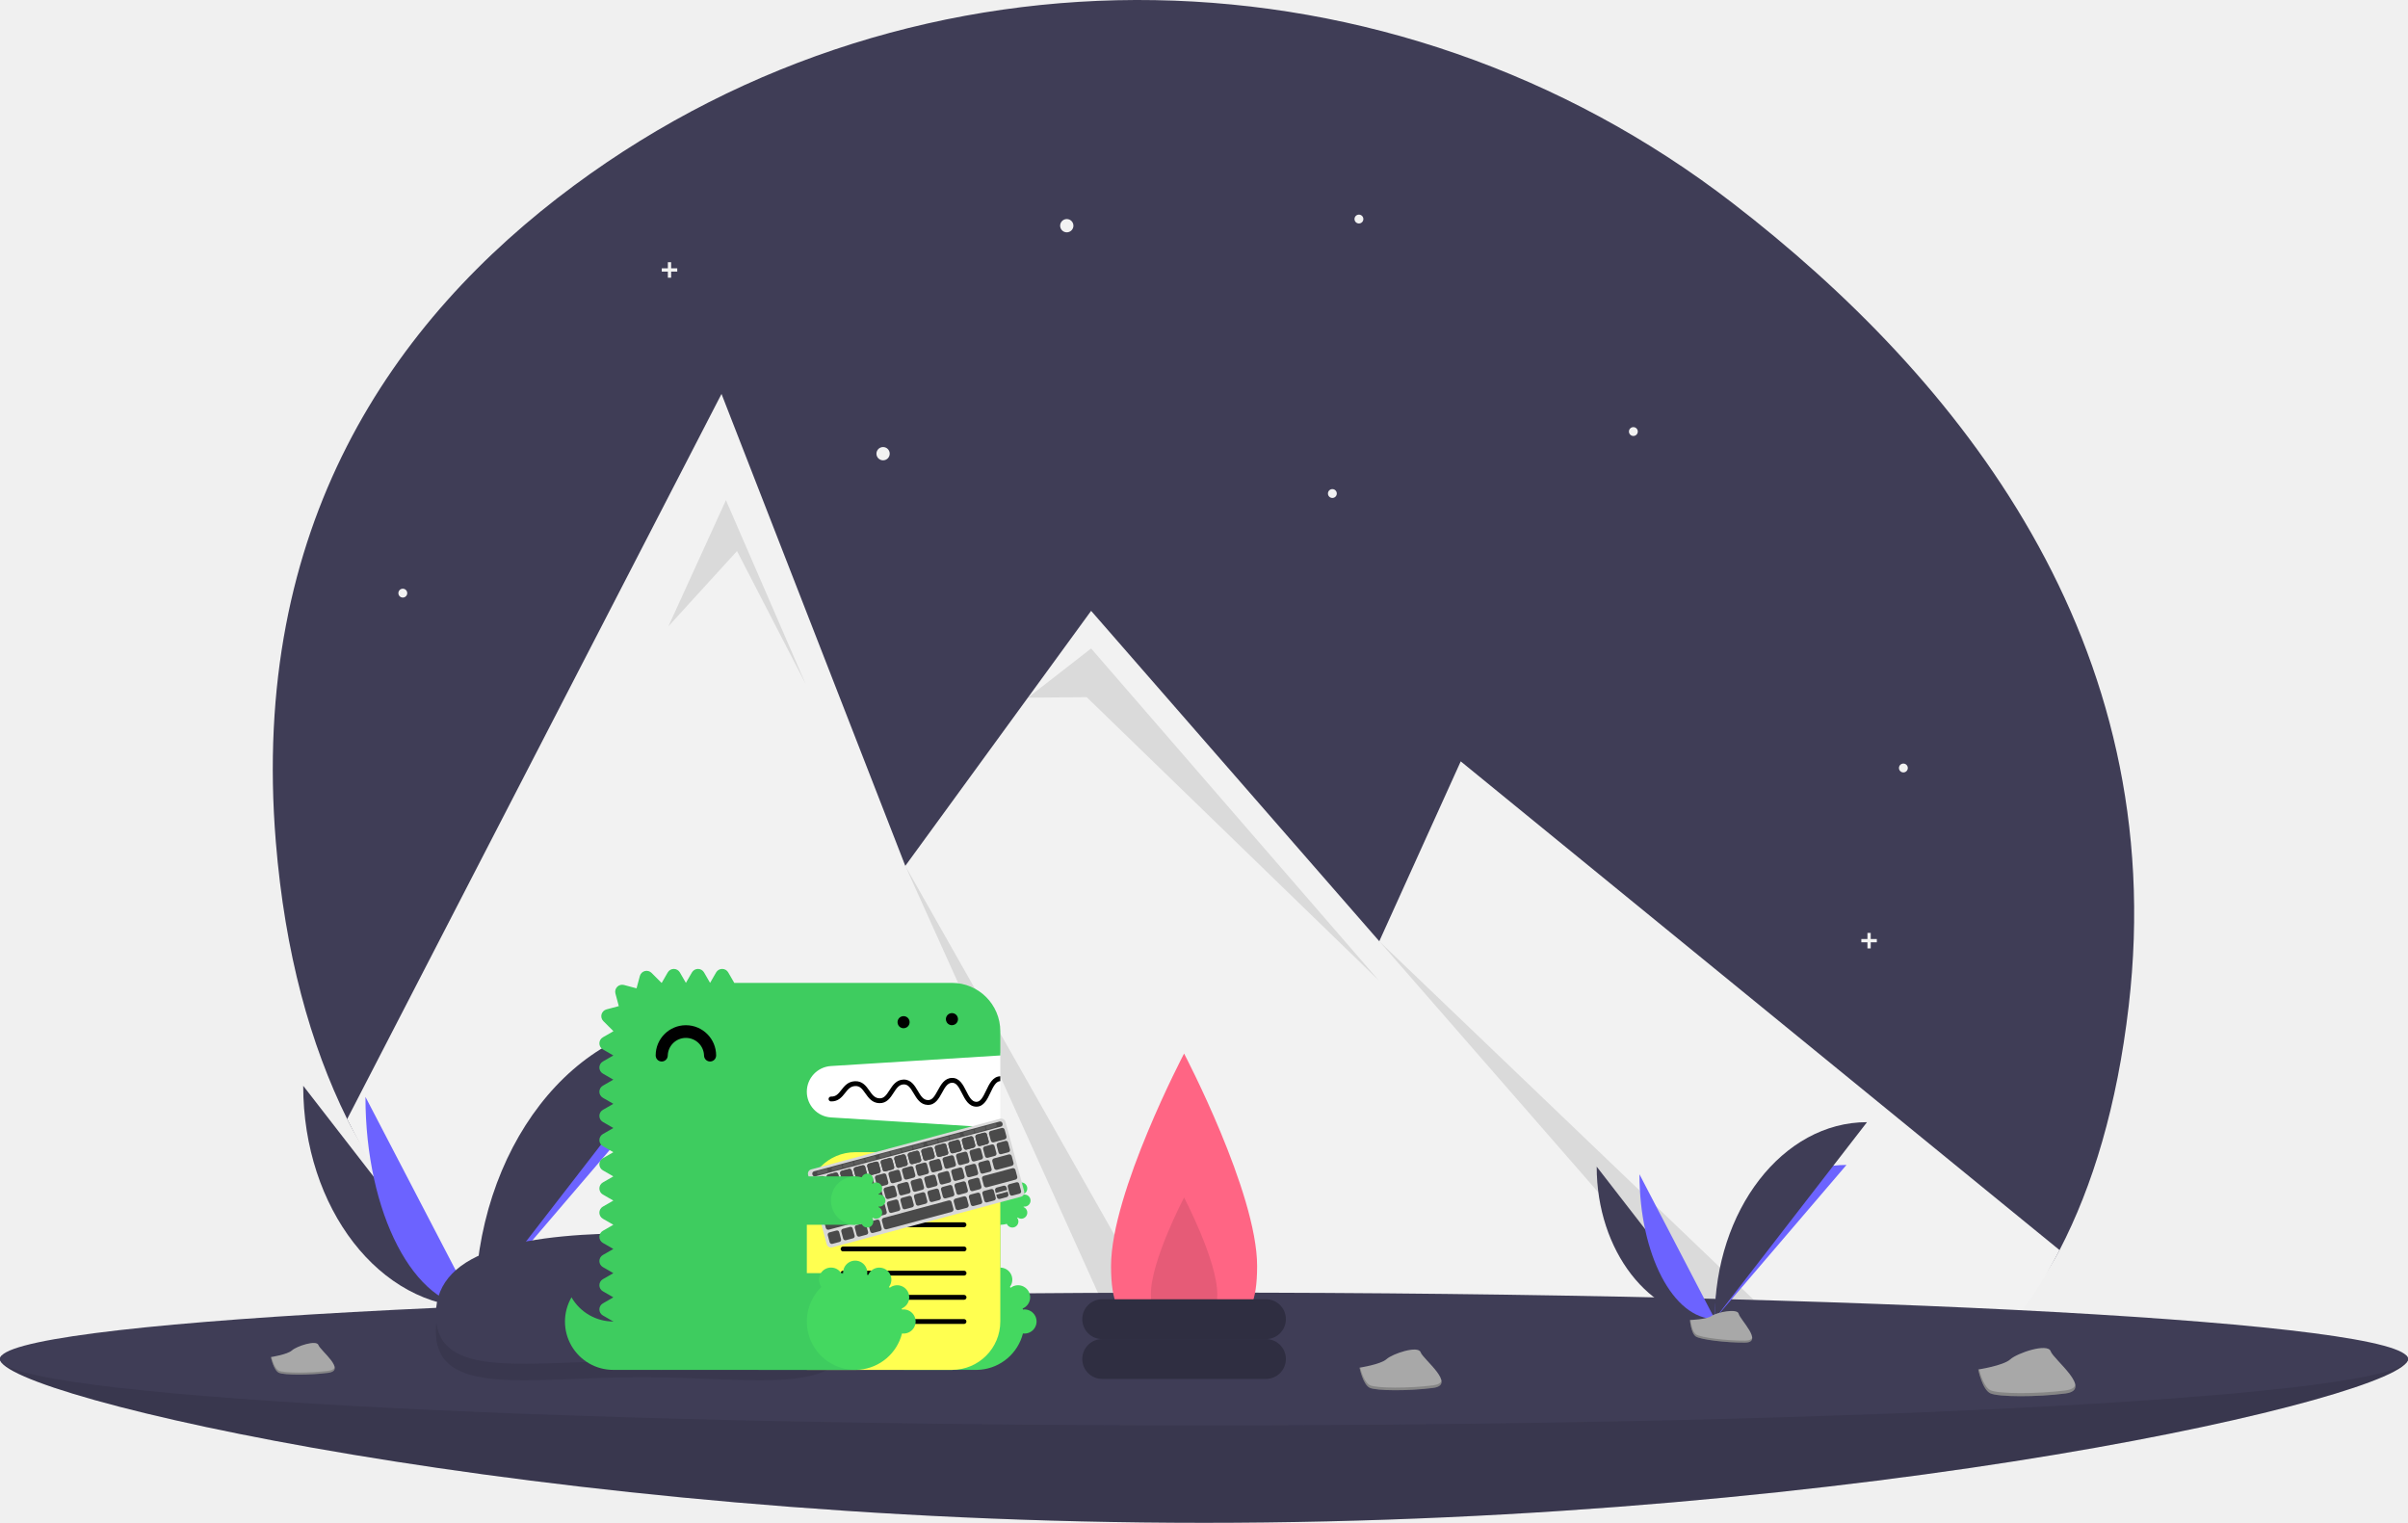
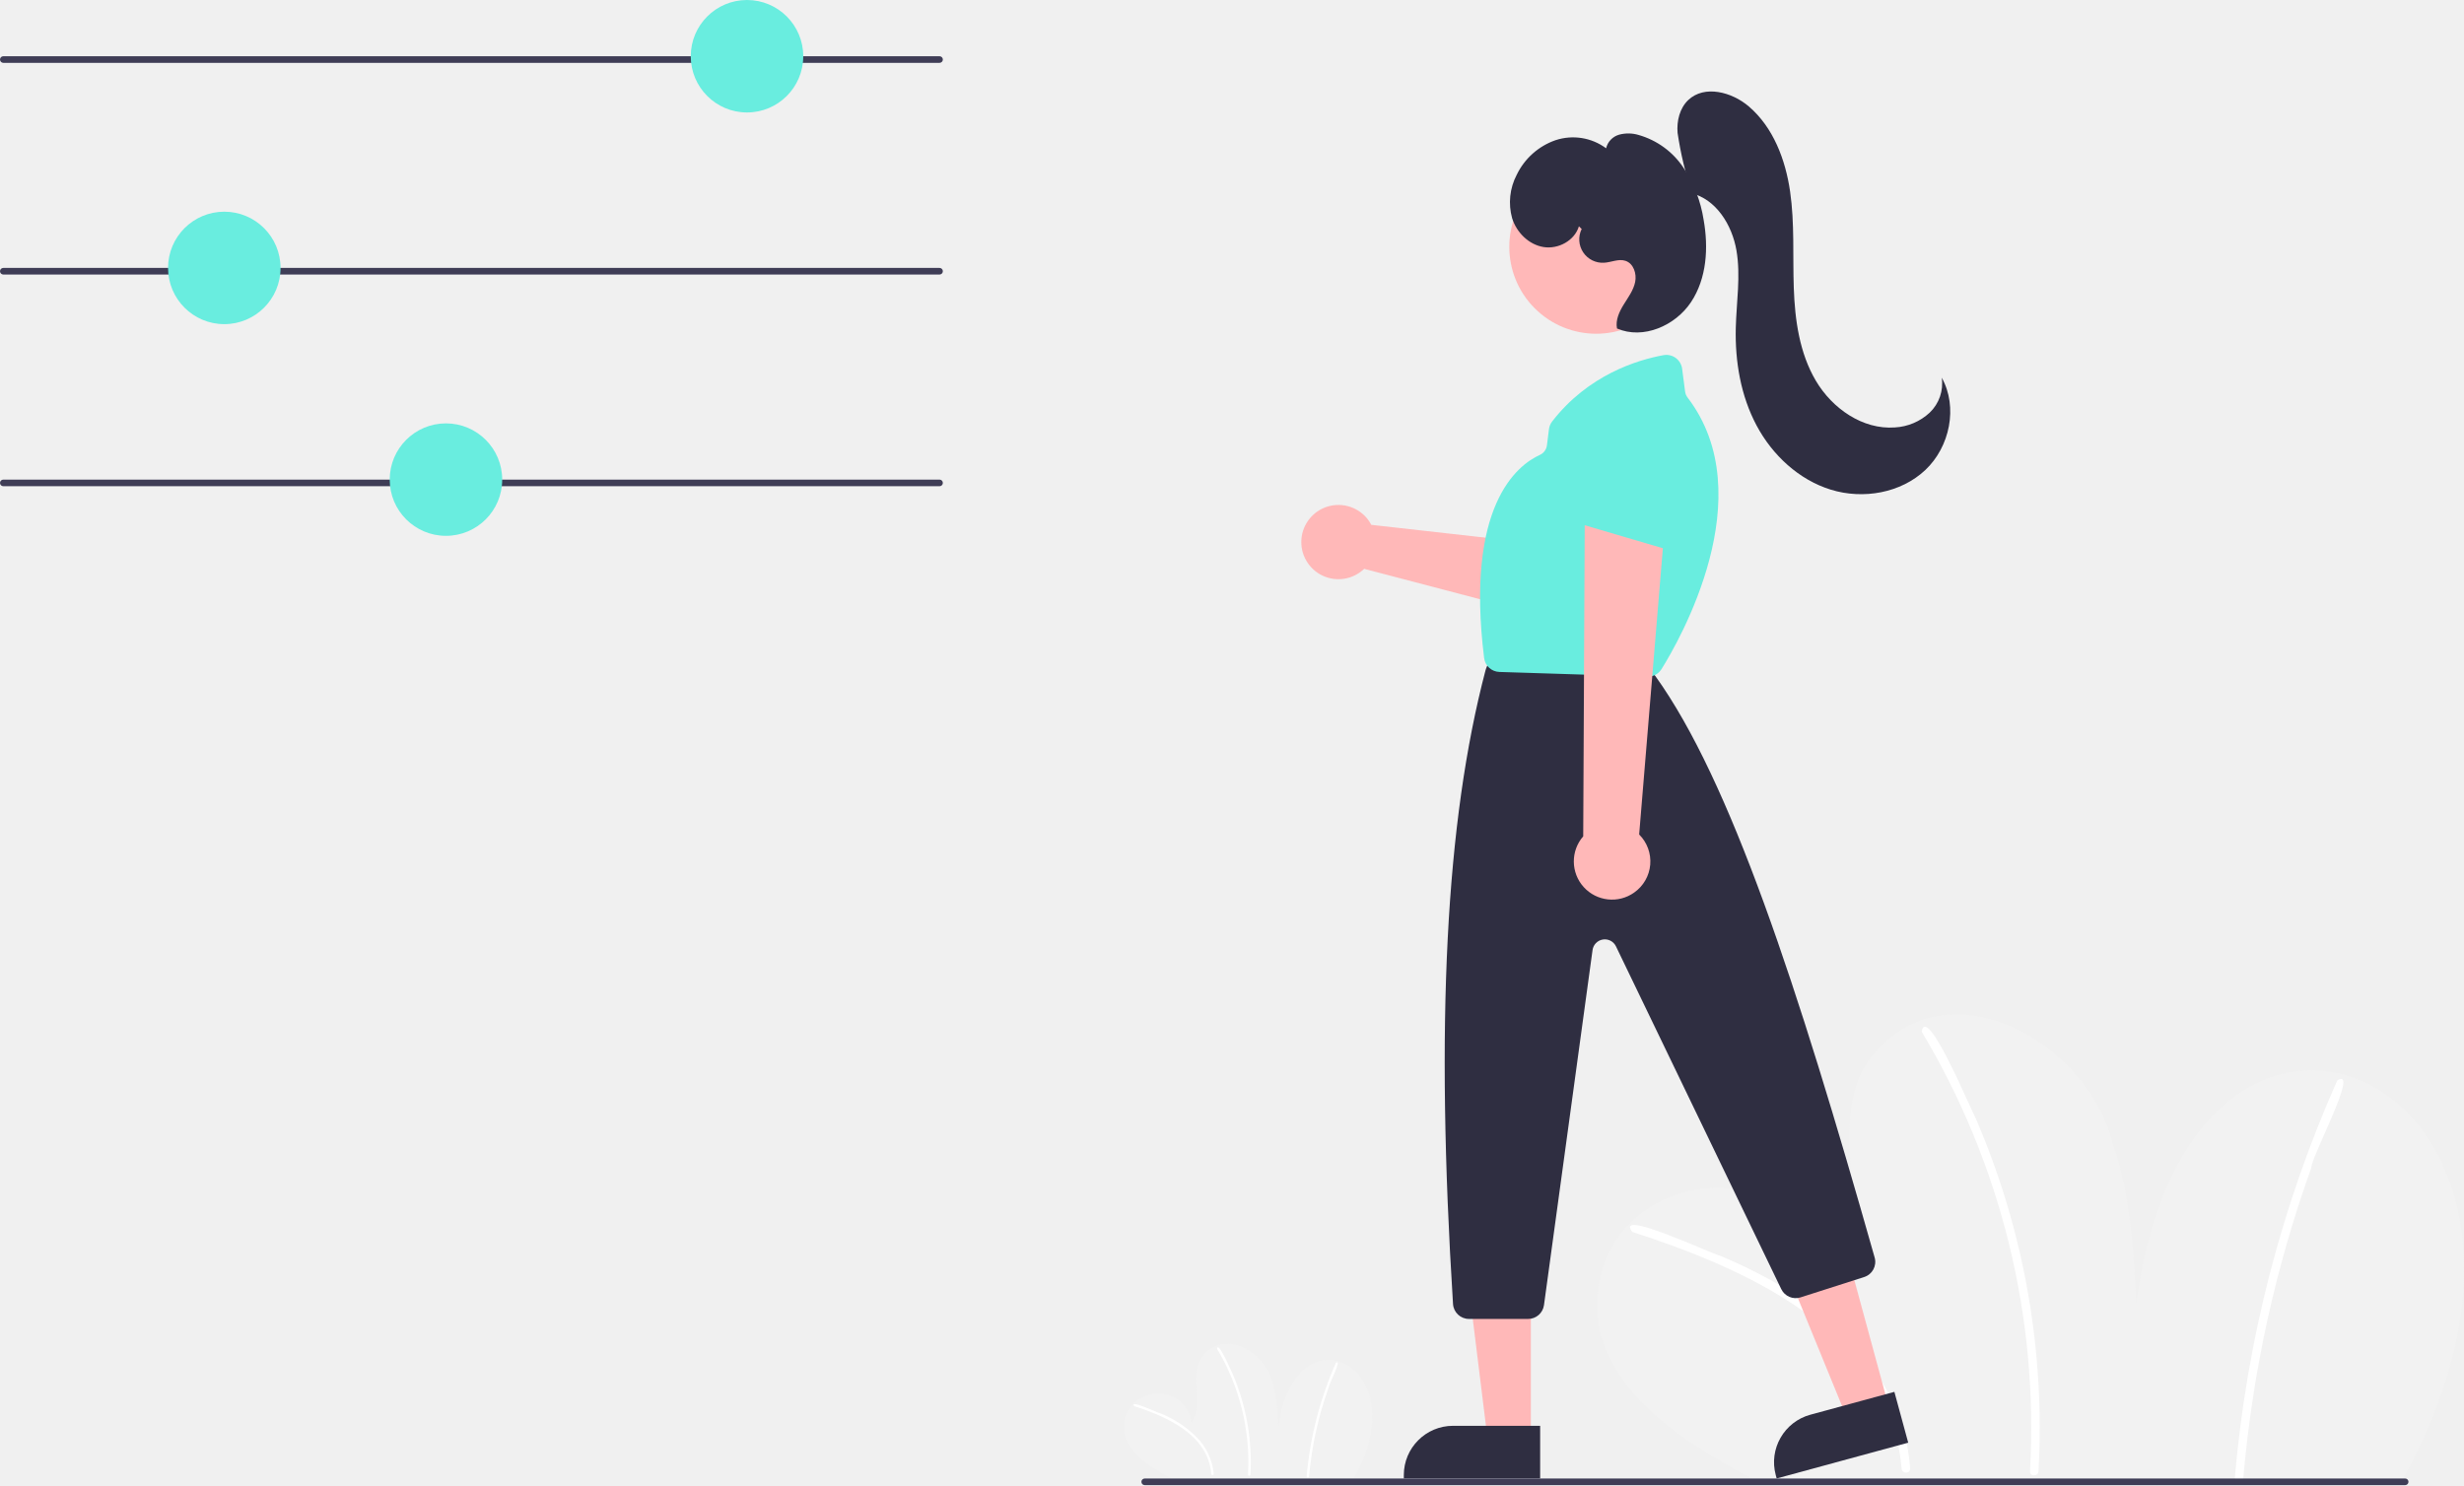
- <svg xmlns="http://www.w3.org/2000/svg" width="1088" height="687.962" viewBox="0 0 1088 687.962">
-   <g id="Group_12" data-name="Group 12" transform="translate(-57 -56)">
-     <g id="Group_11" data-name="Group 11" transform="translate(57 56)">
-       <path id="Path_83" data-name="Path 83" d="M1017.81,560.461c-5.27,45.15-16.22,81.4-31.25,110.31-20,38.52-54.21,54.04-84.77,70.28a193.275,193.275,0,0,1-27.46,11.94c-55.61,19.3-117.85,14.18-166.74,3.99a657.282,657.282,0,0,0-104.09-13.16q-14.97-.675-29.97-.67c-15.42.02-293.07,5.29-360.67-131.57-16.69-33.76-28.13-75-32.24-125.27-11.63-142.12,52.29-235.46,134.74-296.47,155.97-115.41,369.76-110.57,523.43,7.88C941.15,276.621,1036.99,396.031,1017.81,560.461Z" transform="translate(-56 -106.019)" fill="#3f3d56" />
-       <path id="Path_84" data-name="Path 84" d="M986.56,670.771c-20,38.52-47.21,64.04-77.77,80.28a193.272,193.272,0,0,1-27.46,11.94c-55.61,19.3-117.85,14.18-166.74,3.99a657.3,657.3,0,0,0-104.09-13.16q-14.97-.675-29.97-.67-23.13.03-46.25,1.72c-100.17,7.36-253.82-6.43-321.42-143.29L382,283.981,444.95,445.6l20.09,51.59,55.37-75.98L549,381.981l130.2,149.27,36.8-81.27L970.78,657.9l14.21,11.59Z" transform="translate(-56 -106.019)" fill="#f2f2f2" />
-       <path id="Path_85" data-name="Path 85" d="M302,282.962l26-57,36,83-31-60Z" opacity="0.1" />
-       <path id="Path_86" data-name="Path 86" d="M610.5,753.821q-14.97-.675-29.97-.67L465.04,497.191Z" transform="translate(-56 -106.019)" opacity="0.1" />
-       <path id="Path_87" data-name="Path 87" d="M464.411,315.191,493,292.962l130,150-132-128Z" opacity="0.1" />
-       <path id="Path_88" data-name="Path 88" d="M908.79,751.051a193.265,193.265,0,0,1-27.46,11.94L679.2,531.251Z" transform="translate(-56 -106.019)" opacity="0.1" />
-       <circle id="Ellipse_11" data-name="Ellipse 11" cx="3" cy="3" r="3" transform="translate(479 98.962)" fill="#f2f2f2" />
-       <circle id="Ellipse_12" data-name="Ellipse 12" cx="3" cy="3" r="3" transform="translate(396 201.962)" fill="#f2f2f2" />
-       <circle id="Ellipse_13" data-name="Ellipse 13" cx="2" cy="2" r="2" transform="translate(600 220.962)" fill="#f2f2f2" />
-       <circle id="Ellipse_14" data-name="Ellipse 14" cx="2" cy="2" r="2" transform="translate(180 265.962)" fill="#f2f2f2" />
-       <circle id="Ellipse_15" data-name="Ellipse 15" cx="2" cy="2" r="2" transform="translate(612 96.962)" fill="#f2f2f2" />
-       <circle id="Ellipse_16" data-name="Ellipse 16" cx="2" cy="2" r="2" transform="translate(736 192.962)" fill="#f2f2f2" />
-       <circle id="Ellipse_17" data-name="Ellipse 17" cx="2" cy="2" r="2" transform="translate(858 344.962)" fill="#f2f2f2" />
-       <path id="Path_89" data-name="Path 89" d="M306,121.222h-2.76v-2.76h-1.48v2.76H299V122.7h2.76v2.759h1.48V122.7H306Z" fill="#f2f2f2" />
-       <path id="Path_90" data-name="Path 90" d="M848,424.222h-2.76v-2.76h-1.48v2.76H841V425.7h2.76v2.759h1.48V425.7H848Z" fill="#f2f2f2" />
-       <path id="Path_91" data-name="Path 91" d="M1144,719.981c0,16.569-243.557,74-544,74s-544-57.431-544-74,243.557,14,544,14S1144,703.413,1144,719.981Z" transform="translate(-56 -106.019)" fill="#3f3d56" />
-       <path id="Path_92" data-name="Path 92" d="M1144,719.981c0,16.569-243.557,74-544,74s-544-57.431-544-74,243.557,14,544,14S1144,703.413,1144,719.981Z" transform="translate(-56 -106.019)" opacity="0.1" />
-       <ellipse id="Ellipse_18" data-name="Ellipse 18" cx="544" cy="30" rx="544" ry="30" transform="translate(0 583.962)" fill="#3f3d56" />
-       <path id="Path_93" data-name="Path 93" d="M624,677.981c0,33.137-14.775,24-33,24s-33,9.137-33-24,33-96,33-96S624,644.844,624,677.981Z" transform="translate(-56 -106.019)" fill="#ff6584" />
-       <path id="Path_94" data-name="Path 94" d="M606,690.66c0,15.062-6.716,10.909-15,10.909s-15,4.153-15-10.909,15-43.636,15-43.636S606,675.6,606,690.66Z" transform="translate(-56 -106.019)" opacity="0.1" />
-       <rect id="Rectangle_97" data-name="Rectangle 97" width="92" height="18" rx="9" transform="translate(489 604.962)" fill="#2f2e41" />
-       <rect id="Rectangle_98" data-name="Rectangle 98" width="92" height="18" rx="9" transform="translate(489 586.962)" fill="#2f2e41" />
-       <path id="Path_95" data-name="Path 95" d="M193,596.547c0,55.343,34.719,100.126,77.626,100.126" transform="translate(-56 -106.019)" fill="#3f3d56" />
-       <path id="Path_96" data-name="Path 96" d="M270.626,696.673c0-55.965,38.745-101.251,86.626-101.251" transform="translate(-56 -106.019)" fill="#6c63ff" />
-       <path id="Path_97" data-name="Path 97" d="M221.125,601.564c0,52.57,22.14,95.109,49.5,95.109" transform="translate(-56 -106.019)" fill="#6c63ff" />
-       <path id="Path_98" data-name="Path 98" d="M270.626,696.673c0-71.511,44.783-129.377,100.126-129.377" transform="translate(-56 -106.019)" fill="#3f3d56" />
-       <path id="Path_99" data-name="Path 99" d="M254.3,697.379s11.009-.339,14.326-2.7,16.934-5.183,17.757-1.395,16.544,18.844,4.115,18.945-28.879-1.936-32.19-3.953S254.3,697.379,254.3,697.379Z" transform="translate(-56 -106.019)" fill="#a8a8a8" />
-       <path id="Path_100" data-name="Path 100" d="M290.716,710.909c-12.429.1-28.879-1.936-32.19-3.953-2.522-1.536-3.527-7.048-3.863-9.591l-.368.014s.7,8.879,4.009,10.9,19.761,4.053,32.19,3.953c3.588-.029,4.827-1.305,4.759-3.2C294.755,710.174,293.386,710.887,290.716,710.909Z" transform="translate(-56 -106.019)" opacity="0.2" />
-       <path id="Path_101" data-name="Path 101" d="M777.429,633.081c0,38.029,23.857,68.8,53.341,68.8" transform="translate(-56 -106.019)" fill="#3f3d56" />
-       <path id="Path_102" data-name="Path 102" d="M830.769,701.882c0-38.456,26.623-69.575,59.525-69.575" transform="translate(-56 -106.019)" fill="#6c63ff" />
-       <path id="Path_103" data-name="Path 103" d="M796.755,636.528c0,36.124,15.213,65.354,34.014,65.354" transform="translate(-56 -106.019)" fill="#6c63ff" />
-       <path id="Path_104" data-name="Path 104" d="M830.769,701.882c0-49.139,30.773-88.9,68.8-88.9" transform="translate(-56 -106.019)" fill="#3f3d56" />
-       <path id="Path_105" data-name="Path 105" d="M819.548,702.367s7.565-.233,9.844-1.856,11.636-3.562,12.2-.958,11.368,12.949,2.828,13.018-19.844-1.33-22.119-2.716S819.548,702.367,819.548,702.367Z" transform="translate(-56 -106.019)" fill="#a8a8a8" />
-       <path id="Path_106" data-name="Path 106" d="M844.574,711.664c-8.54.069-19.844-1.33-22.119-2.716-1.733-1.056-2.423-4.843-2.654-6.59l-.253.01s.479,6.1,2.755,7.487,13.579,2.785,22.119,2.716c2.465-.02,3.317-.9,3.27-2.2C847.349,711.159,846.409,711.649,844.574,711.664Z" transform="translate(-56 -106.019)" opacity="0.2" />
-       <path id="Path_107" data-name="Path 107" d="M949.813,724.718s11.36-1.729,14.5-4.591,16.89-7.488,18.217-3.667,19.494,17.447,6.633,19.107-30.153,1.609-33.835-.065S949.813,724.718,949.813,724.718Z" transform="translate(-56 -106.019)" fill="#a8a8a8" />
-       <path id="Path_108" data-name="Path 108" d="M989.228,734.173c-12.86,1.659-30.153,1.609-33.835-.065-2.8-1.275-4.535-6.858-5.2-9.45l-.379.061s1.833,9.109,5.516,10.783,20.975,1.725,33.835.065c3.712-.479,4.836-1.956,4.529-3.906C993.319,732.907,991.991,733.817,989.228,734.173Z" transform="translate(-56 -106.019)" opacity="0.2" />
-       <path id="Path_109" data-name="Path 109" d="M670.26,723.9s9.587-1.459,12.237-3.875,14.255-6.32,15.374-3.095,16.452,14.725,5.6,16.125-25.448,1.358-28.555-.055S670.26,723.9,670.26,723.9Z" transform="translate(-56 -106.019)" fill="#a8a8a8" />
-       <path id="Path_110" data-name="Path 110" d="M703.524,731.875c-10.853,1.4-25.448,1.358-28.555-.055-2.367-1.076-3.827-5.788-4.39-7.976l-.32.051s1.547,7.687,4.655,9.1,17.7,1.456,28.555.055c3.133-.4,4.081-1.651,3.822-3.3C706.977,730.807,705.856,731.575,703.524,731.875Z" transform="translate(-56 -106.019)" opacity="0.2" />
-       <path id="Path_111" data-name="Path 111" d="M178.389,719.109s7.463-1.136,9.527-3.016,11.1-4.92,11.969-2.409,12.808,11.463,4.358,12.553-19.811,1.057-22.23-.043S178.389,719.109,178.389,719.109Z" transform="translate(-56 -106.019)" fill="#a8a8a8" />
-       <path id="Path_112" data-name="Path 112" d="M204.285,725.321c-8.449,1.09-19.811,1.057-22.23-.043-1.842-.838-2.979-4.506-3.417-6.209l-.249.04s1.2,5.984,3.624,7.085,13.781,1.133,22.23.043c2.439-.315,3.177-1.285,2.976-2.566C206.973,724.489,206.1,725.087,204.285,725.321Z" transform="translate(-56 -106.019)" opacity="0.2" />
-       <path id="Path_113" data-name="Path 113" d="M439.7,707.337c0,30.22-42.124,20.873-93.7,20.873s-93.074,9.347-93.074-20.873,42.118-36.793,93.694-36.793S439.7,677.117,439.7,707.337Z" transform="translate(-56 -106.019)" opacity="0.1" />
-       <path id="Path_114" data-name="Path 114" d="M439.7,699.9c0,30.22-42.124,20.873-93.7,20.873s-93.074,9.347-93.074-20.873S295.04,663.1,346.616,663.1,439.7,669.676,439.7,699.9Z" transform="translate(-56 -106.019)" fill="#3f3d56" />
-     </g>
-     <g id="docusaurus_keytar" transform="translate(312.271 493.733)">
-       <path id="Path_40" data-name="Path 40" d="M99,52h91.791V89.153H99Z" transform="translate(5.904 -14.001)" fill="#fff" fill-rule="evenodd" />
-       <path id="Path_41" data-name="Path 41" d="M24.855,163.927A21.828,21.828,0,0,1,5.947,153a21.829,21.829,0,0,0,18.908,32.782H46.71V163.927Z" transform="translate(-3 -4.634)" fill="#3ecc5f" fill-rule="evenodd" />
-       <path id="Path_42" data-name="Path 42" d="M121.861,61.1l76.514-4.782V45.39A21.854,21.854,0,0,0,176.52,23.535H78.173L75.441,18.8a3.154,3.154,0,0,0-5.464,0l-2.732,4.732L64.513,18.8a3.154,3.154,0,0,0-5.464,0l-2.732,4.732L53.586,18.8a3.154,3.154,0,0,0-5.464,0L45.39,23.535c-.024,0-.046,0-.071,0l-4.526-4.525a3.153,3.153,0,0,0-5.276,1.414l-1.5,5.577-5.674-1.521a3.154,3.154,0,0,0-3.863,3.864L26,34.023l-5.575,1.494a3.155,3.155,0,0,0-1.416,5.278l4.526,4.526c0,.023,0,.046,0,.07L18.8,48.122a3.154,3.154,0,0,0,0,5.464l4.732,2.732L18.8,59.05a3.154,3.154,0,0,0,0,5.464l4.732,2.732L18.8,69.977a3.154,3.154,0,0,0,0,5.464l4.732,2.732L18.8,80.9a3.154,3.154,0,0,0,0,5.464L23.535,89.1,18.8,91.832a3.154,3.154,0,0,0,0,5.464l4.732,2.732L18.8,102.76a3.154,3.154,0,0,0,0,5.464l4.732,2.732L18.8,113.687a3.154,3.154,0,0,0,0,5.464l4.732,2.732L18.8,124.615a3.154,3.154,0,0,0,0,5.464l4.732,2.732L18.8,135.542a3.154,3.154,0,0,0,0,5.464l4.732,2.732L18.8,146.469a3.154,3.154,0,0,0,0,5.464l4.732,2.732L18.8,157.4a3.154,3.154,0,0,0,0,5.464l4.732,2.732L18.8,168.324a3.154,3.154,0,0,0,0,5.464l4.732,2.732A21.854,21.854,0,0,0,45.39,198.375H176.52a21.854,21.854,0,0,0,21.855-21.855V89.1l-76.514-4.782a11.632,11.632,0,0,1,0-23.219" transform="translate(-1.681 -17.226)" fill="#3ecc5f" fill-rule="evenodd" />
-       <path id="Path_43" data-name="Path 43" d="M143,186.71h32.782V143H143Z" transform="translate(9.984 -5.561)" fill="#3ecc5f" fill-rule="evenodd" />
-       <path id="Path_44" data-name="Path 44" d="M196.71,159.855a5.438,5.438,0,0,0-.7.07c-.042-.164-.081-.329-.127-.493a5.457,5.457,0,1,0-5.4-9.372q-.181-.185-.366-.367a5.454,5.454,0,1,0-9.384-5.4c-.162-.046-.325-.084-.486-.126a5.467,5.467,0,1,0-10.788,0c-.162.042-.325.08-.486.126a5.457,5.457,0,1,0-9.384,5.4,21.843,21.843,0,1,0,36.421,21.02,5.452,5.452,0,1,0,.7-10.858" transform="translate(10.912 -6.025)" fill="#44d860" fill-rule="evenodd" />
-       <path id="Path_45" data-name="Path 45" d="M153,124.855h32.782V103H153Z" transform="translate(10.912 -9.271)" fill="#3ecc5f" fill-rule="evenodd" />
-       <path id="Path_46" data-name="Path 46" d="M194.855,116.765a2.732,2.732,0,1,0,0-5.464,2.811,2.811,0,0,0-.349.035c-.022-.082-.04-.164-.063-.246a2.733,2.733,0,0,0-1.052-5.253,2.7,2.7,0,0,0-1.648.566q-.09-.093-.184-.184a2.7,2.7,0,0,0,.553-1.633,2.732,2.732,0,0,0-5.245-1.07,10.928,10.928,0,1,0,0,21.031,2.732,2.732,0,0,0,5.245-1.07,2.7,2.7,0,0,0-.553-1.633q.093-.09.184-.184a2.7,2.7,0,0,0,1.648.566,2.732,2.732,0,0,0,1.052-5.253c.023-.081.042-.164.063-.246a2.814,2.814,0,0,0,.349.035" transform="translate(12.767 -9.377)" fill="#44d860" fill-rule="evenodd" />
-       <path id="Path_47" data-name="Path 47" d="M65.087,56.891a2.732,2.732,0,0,1-2.732-2.732,8.2,8.2,0,0,0-16.391,0,2.732,2.732,0,0,1-5.464,0,13.659,13.659,0,0,1,27.319,0,2.732,2.732,0,0,1-2.732,2.732" transform="translate(0.478 -15.068)" fill-rule="evenodd" />
-       <path id="Path_48" data-name="Path 48" d="M103,191.347h65.565a21.854,21.854,0,0,0,21.855-21.855V93H124.855A21.854,21.854,0,0,0,103,114.855Z" transform="translate(6.275 -10.199)" fill="#ffff50" fill-rule="evenodd" />
-       <path id="Path_49" data-name="Path 49" d="M173.216,129.787H118.535a1.093,1.093,0,1,1,0-2.185h54.681a1.093,1.093,0,0,1,0,2.185m0,21.855H118.535a1.093,1.093,0,1,1,0-2.186h54.681a1.093,1.093,0,0,1,0,2.186m0,21.855H118.535a1.093,1.093,0,1,1,0-2.185h54.681a1.093,1.093,0,0,1,0,2.185m0-54.434H118.535a1.093,1.093,0,1,1,0-2.185h54.681a1.093,1.093,0,0,1,0,2.185m0,21.652H118.535a1.093,1.093,0,1,1,0-2.186h54.681a1.093,1.093,0,0,1,0,2.186m0,21.855H118.535a1.093,1.093,0,1,1,0-2.186h54.681a1.093,1.093,0,0,1,0,2.186M189.585,61.611c-.013,0-.024-.007-.037-.005-3.377.115-4.974,3.492-6.384,6.472-1.471,3.114-2.608,5.139-4.473,5.078-2.064-.074-3.244-2.406-4.494-4.874-1.436-2.835-3.075-6.049-6.516-5.929-3.329.114-4.932,3.053-6.346,5.646-1.5,2.762-2.529,4.442-4.5,4.364-2.106-.076-3.225-1.972-4.52-4.167-1.444-2.443-3.112-5.191-6.487-5.1-3.272.113-4.879,2.606-6.3,4.808-1.5,2.328-2.552,3.746-4.551,3.662-2.156-.076-3.27-1.65-4.558-3.472-1.447-2.047-3.077-4.363-6.442-4.251-3.2.109-4.807,2.153-6.224,3.954-1.346,1.709-2.4,3.062-4.621,2.977a1.093,1.093,0,0,0-.079,2.186c3.3.11,4.967-1.967,6.417-3.81,1.286-1.635,2.4-3.045,4.582-3.12,2.1-.09,3.091,1.218,4.584,3.327,1.417,2,3.026,4.277,6.263,4.394,3.391.114,5.022-2.42,6.467-4.663,1.292-2,2.406-3.734,4.535-3.807,1.959-.073,3.026,1.475,4.529,4.022,1.417,2.4,3.023,5.121,6.324,5.241,3.415.118,5.064-2.863,6.5-5.5,1.245-2.282,2.419-4.437,4.5-4.509,1.959-.046,2.981,1.743,4.492,4.732,1.412,2.79,3.013,5.95,6.365,6.071l.185,0c3.348,0,4.937-3.36,6.343-6.331,1.245-2.634,2.423-5.114,4.444-5.216Z" transform="translate(7.109 -13.11)" fill-rule="evenodd" />
-       <path id="Path_50" data-name="Path 50" d="M83,186.71h43.71V143H83Z" transform="translate(4.42 -5.561)" fill="#3ecc5f" fill-rule="evenodd" />
-       <g id="Group_8" data-name="Group 8" transform="matrix(0.966, -0.259, 0.259, 0.966, 109.327, 91.085)">
-         <rect id="Rectangle_3" data-name="Rectangle 3" width="92.361" height="36.462" rx="2" transform="translate(0 0)" fill="#d8d8d8" />
-         <g id="Group_2" data-name="Group 2" transform="translate(1.531 23.03)">
-           <rect id="Rectangle_4" data-name="Rectangle 4" width="5.336" height="5.336" rx="1" transform="translate(16.797 0)" fill="#4a4a4a" />
-           <rect id="Rectangle_5" data-name="Rectangle 5" width="5.336" height="5.336" rx="1" transform="translate(23.12 0)" fill="#4a4a4a" />
-           <rect id="Rectangle_6" data-name="Rectangle 6" width="5.336" height="5.336" rx="1" transform="translate(29.444 0)" fill="#4a4a4a" />
-           <rect id="Rectangle_7" data-name="Rectangle 7" width="5.336" height="5.336" rx="1" transform="translate(35.768 0)" fill="#4a4a4a" />
-           <rect id="Rectangle_8" data-name="Rectangle 8" width="5.336" height="5.336" rx="1" transform="translate(42.091 0)" fill="#4a4a4a" />
-           <rect id="Rectangle_9" data-name="Rectangle 9" width="5.336" height="5.336" rx="1" transform="translate(48.415 0)" fill="#4a4a4a" />
-           <rect id="Rectangle_10" data-name="Rectangle 10" width="5.336" height="5.336" rx="1" transform="translate(54.739 0)" fill="#4a4a4a" />
-           <rect id="Rectangle_11" data-name="Rectangle 11" width="5.336" height="5.336" rx="1" transform="translate(61.063 0)" fill="#4a4a4a" />
-           <rect id="Rectangle_12" data-name="Rectangle 12" width="5.336" height="5.336" rx="1" transform="translate(67.386 0)" fill="#4a4a4a" />
-           <path id="Path_51" data-name="Path 51" d="M1.093,0H14.518a1.093,1.093,0,0,1,1.093,1.093V4.243a1.093,1.093,0,0,1-1.093,1.093H1.093A1.093,1.093,0,0,1,0,4.243V1.093A1.093,1.093,0,0,1,1.093,0ZM75,0H88.426a1.093,1.093,0,0,1,1.093,1.093V4.243a1.093,1.093,0,0,1-1.093,1.093H75a1.093,1.093,0,0,1-1.093-1.093V1.093A1.093,1.093,0,0,1,75,0Z" transform="translate(0 0)" fill="#4a4a4a" fill-rule="evenodd" />
-         </g>
-         <g id="Group_3" data-name="Group 3" transform="translate(1.531 10.261)">
-           <path id="Path_52" data-name="Path 52" d="M1.093,0H6.218A1.093,1.093,0,0,1,7.31,1.093V4.242A1.093,1.093,0,0,1,6.218,5.335H1.093A1.093,1.093,0,0,1,0,4.242V1.093A1.093,1.093,0,0,1,1.093,0Z" transform="translate(0 0)" fill="#4a4a4a" fill-rule="evenodd" />
-           <rect id="Rectangle_13" data-name="Rectangle 13" width="5.336" height="5.336" rx="1" transform="translate(8.299 0)" fill="#4a4a4a" />
-           <rect id="Rectangle_14" data-name="Rectangle 14" width="5.336" height="5.336" rx="1" transform="translate(14.623 0)" fill="#4a4a4a" />
-           <rect id="Rectangle_15" data-name="Rectangle 15" width="5.336" height="5.336" rx="1" transform="translate(20.947 0)" fill="#4a4a4a" />
-           <rect id="Rectangle_16" data-name="Rectangle 16" width="5.336" height="5.336" rx="1" transform="translate(27.271 0)" fill="#4a4a4a" />
-           <rect id="Rectangle_17" data-name="Rectangle 17" width="5.336" height="5.336" rx="1" transform="translate(33.594 0)" fill="#4a4a4a" />
-           <rect id="Rectangle_18" data-name="Rectangle 18" width="5.336" height="5.336" rx="1" transform="translate(39.918 0)" fill="#4a4a4a" />
-           <rect id="Rectangle_19" data-name="Rectangle 19" width="5.336" height="5.336" rx="1" transform="translate(46.242 0)" fill="#4a4a4a" />
-           <rect id="Rectangle_20" data-name="Rectangle 20" width="5.336" height="5.336" rx="1" transform="translate(52.565 0)" fill="#4a4a4a" />
-           <rect id="Rectangle_21" data-name="Rectangle 21" width="5.336" height="5.336" rx="1" transform="translate(58.888 0)" fill="#4a4a4a" />
-           <rect id="Rectangle_22" data-name="Rectangle 22" width="5.336" height="5.336" rx="1" transform="translate(65.212 0)" fill="#4a4a4a" />
-           <rect id="Rectangle_23" data-name="Rectangle 23" width="5.336" height="5.336" rx="1" transform="translate(71.536 0)" fill="#4a4a4a" />
-           <rect id="Rectangle_24" data-name="Rectangle 24" width="5.336" height="5.336" rx="1" transform="translate(77.859 0)" fill="#4a4a4a" />
-           <rect id="Rectangle_25" data-name="Rectangle 25" width="5.336" height="5.336" rx="1" transform="translate(84.183 0)" fill="#4a4a4a" />
-         </g>
-         <g id="Group_4" data-name="Group 4" transform="translate(91.05 9.546) rotate(180)">
-           <path id="Path_53" data-name="Path 53" d="M1.093,0H6.219A1.093,1.093,0,0,1,7.312,1.093v3.15A1.093,1.093,0,0,1,6.219,5.336H1.093A1.093,1.093,0,0,1,0,4.243V1.093A1.093,1.093,0,0,1,1.093,0Z" transform="translate(0 0)" fill="#4a4a4a" fill-rule="evenodd" />
-           <rect id="Rectangle_26" data-name="Rectangle 26" width="5.336" height="5.336" rx="1" transform="translate(8.299 0)" fill="#4a4a4a" />
-           <rect id="Rectangle_27" data-name="Rectangle 27" width="5.336" height="5.336" rx="1" transform="translate(14.623 0)" fill="#4a4a4a" />
-           <rect id="Rectangle_28" data-name="Rectangle 28" width="5.336" height="5.336" rx="1" transform="translate(20.947 0)" fill="#4a4a4a" />
-           <rect id="Rectangle_29" data-name="Rectangle 29" width="5.336" height="5.336" rx="1" transform="translate(27.271 0)" fill="#4a4a4a" />
-           <rect id="Rectangle_30" data-name="Rectangle 30" width="5.336" height="5.336" rx="1" transform="translate(33.594 0)" fill="#4a4a4a" />
-           <rect id="Rectangle_31" data-name="Rectangle 31" width="5.336" height="5.336" rx="1" transform="translate(39.918 0)" fill="#4a4a4a" />
-           <rect id="Rectangle_32" data-name="Rectangle 32" width="5.336" height="5.336" rx="1" transform="translate(46.242 0)" fill="#4a4a4a" />
-           <rect id="Rectangle_33" data-name="Rectangle 33" width="5.336" height="5.336" rx="1" transform="translate(52.565 0)" fill="#4a4a4a" />
-           <rect id="Rectangle_34" data-name="Rectangle 34" width="5.336" height="5.336" rx="1" transform="translate(58.889 0)" fill="#4a4a4a" />
-           <rect id="Rectangle_35" data-name="Rectangle 35" width="5.336" height="5.336" rx="1" transform="translate(65.213 0)" fill="#4a4a4a" />
-           <rect id="Rectangle_36" data-name="Rectangle 36" width="5.336" height="5.336" rx="1" transform="translate(71.537 0)" fill="#4a4a4a" />
-           <rect id="Rectangle_37" data-name="Rectangle 37" width="5.336" height="5.336" rx="1" transform="translate(77.86 0)" fill="#4a4a4a" />
-           <rect id="Rectangle_38" data-name="Rectangle 38" width="5.336" height="5.336" rx="1" transform="translate(84.183 0)" fill="#4a4a4a" />
-           <rect id="Rectangle_39" data-name="Rectangle 39" width="5.336" height="5.336" rx="1" transform="translate(8.299 0)" fill="#4a4a4a" />
-           <rect id="Rectangle_40" data-name="Rectangle 40" width="5.336" height="5.336" rx="1" transform="translate(14.623 0)" fill="#4a4a4a" />
-           <rect id="Rectangle_41" data-name="Rectangle 41" width="5.336" height="5.336" rx="1" transform="translate(20.947 0)" fill="#4a4a4a" />
-           <rect id="Rectangle_42" data-name="Rectangle 42" width="5.336" height="5.336" rx="1" transform="translate(27.271 0)" fill="#4a4a4a" />
-           <rect id="Rectangle_43" data-name="Rectangle 43" width="5.336" height="5.336" rx="1" transform="translate(33.594 0)" fill="#4a4a4a" />
-           <rect id="Rectangle_44" data-name="Rectangle 44" width="5.336" height="5.336" rx="1" transform="translate(39.918 0)" fill="#4a4a4a" />
-           <rect id="Rectangle_45" data-name="Rectangle 45" width="5.336" height="5.336" rx="1" transform="translate(46.242 0)" fill="#4a4a4a" />
-           <rect id="Rectangle_46" data-name="Rectangle 46" width="5.336" height="5.336" rx="1" transform="translate(52.565 0)" fill="#4a4a4a" />
-           <rect id="Rectangle_47" data-name="Rectangle 47" width="5.336" height="5.336" rx="1" transform="translate(58.889 0)" fill="#4a4a4a" />
-           <rect id="Rectangle_48" data-name="Rectangle 48" width="5.336" height="5.336" rx="1" transform="translate(65.213 0)" fill="#4a4a4a" />
-           <rect id="Rectangle_49" data-name="Rectangle 49" width="5.336" height="5.336" rx="1" transform="translate(71.537 0)" fill="#4a4a4a" />
-           <rect id="Rectangle_50" data-name="Rectangle 50" width="5.336" height="5.336" rx="1" transform="translate(77.86 0)" fill="#4a4a4a" />
-           <rect id="Rectangle_51" data-name="Rectangle 51" width="5.336" height="5.336" rx="1" transform="translate(84.183 0)" fill="#4a4a4a" />
-         </g>
-         <g id="Group_6" data-name="Group 6" transform="translate(1.531 16.584)">
-           <path id="Path_54" data-name="Path 54" d="M1.093,0h7.3A1.093,1.093,0,0,1,9.485,1.093v3.15A1.093,1.093,0,0,1,8.392,5.336h-7.3A1.093,1.093,0,0,1,0,4.243V1.094A1.093,1.093,0,0,1,1.093,0Z" transform="translate(0 0)" fill="#4a4a4a" fill-rule="evenodd" />
-           <g id="Group_5" data-name="Group 5" transform="translate(10.671 0)">
-             <rect id="Rectangle_52" data-name="Rectangle 52" width="5.336" height="5.336" rx="1" fill="#4a4a4a" />
-             <rect id="Rectangle_53" data-name="Rectangle 53" width="5.336" height="5.336" rx="1" transform="translate(6.324 0)" fill="#4a4a4a" />
-             <rect id="Rectangle_54" data-name="Rectangle 54" width="5.336" height="5.336" rx="1" transform="translate(12.647 0)" fill="#4a4a4a" />
-             <rect id="Rectangle_55" data-name="Rectangle 55" width="5.336" height="5.336" rx="1" transform="translate(18.971 0)" fill="#4a4a4a" />
-             <rect id="Rectangle_56" data-name="Rectangle 56" width="5.336" height="5.336" rx="1" transform="translate(25.295 0)" fill="#4a4a4a" />
-             <rect id="Rectangle_57" data-name="Rectangle 57" width="5.336" height="5.336" rx="1" transform="translate(31.619 0)" fill="#4a4a4a" />
-             <rect id="Rectangle_58" data-name="Rectangle 58" width="5.336" height="5.336" rx="1" transform="translate(37.942 0)" fill="#4a4a4a" />
-             <rect id="Rectangle_59" data-name="Rectangle 59" width="5.336" height="5.336" rx="1" transform="translate(44.265 0)" fill="#4a4a4a" />
-             <rect id="Rectangle_60" data-name="Rectangle 60" width="5.336" height="5.336" rx="1" transform="translate(50.589 0)" fill="#4a4a4a" />
-             <rect id="Rectangle_61" data-name="Rectangle 61" width="5.336" height="5.336" rx="1" transform="translate(56.912 0)" fill="#4a4a4a" />
-             <rect id="Rectangle_62" data-name="Rectangle 62" width="5.336" height="5.336" rx="1" transform="translate(63.236 0)" fill="#4a4a4a" />
-           </g>
-           <path id="Path_55" data-name="Path 55" d="M1.094,0H8A1.093,1.093,0,0,1,9.091,1.093v3.15A1.093,1.093,0,0,1,8,5.336H1.093A1.093,1.093,0,0,1,0,4.243V1.094A1.093,1.093,0,0,1,1.093,0Z" transform="translate(80.428 0)" fill="#4a4a4a" fill-rule="evenodd" />
-         </g>
-         <g id="Group_7" data-name="Group 7" transform="translate(1.531 29.627)">
-           <rect id="Rectangle_63" data-name="Rectangle 63" width="5.336" height="5.336" rx="1" transform="translate(0 0)" fill="#4a4a4a" />
-           <rect id="Rectangle_64" data-name="Rectangle 64" width="5.336" height="5.336" rx="1" transform="translate(6.324 0)" fill="#4a4a4a" />
-           <rect id="Rectangle_65" data-name="Rectangle 65" width="5.336" height="5.336" rx="1" transform="translate(12.647 0)" fill="#4a4a4a" />
-           <rect id="Rectangle_66" data-name="Rectangle 66" width="5.336" height="5.336" rx="1" transform="translate(18.971 0)" fill="#4a4a4a" />
-           <path id="Path_56" data-name="Path 56" d="M1.093,0H31.515a1.093,1.093,0,0,1,1.093,1.093V4.244a1.093,1.093,0,0,1-1.093,1.093H1.093A1.093,1.093,0,0,1,0,4.244V1.093A1.093,1.093,0,0,1,1.093,0ZM34.687,0h3.942a1.093,1.093,0,0,1,1.093,1.093V4.244a1.093,1.093,0,0,1-1.093,1.093H34.687a1.093,1.093,0,0,1-1.093-1.093V1.093A1.093,1.093,0,0,1,34.687,0Z" transform="translate(25.294 0)" fill="#4a4a4a" fill-rule="evenodd" />
-           <rect id="Rectangle_67" data-name="Rectangle 67" width="5.336" height="5.336" rx="1" transform="translate(66.003 0)" fill="#4a4a4a" />
-           <rect id="Rectangle_68" data-name="Rectangle 68" width="5.336" height="5.336" rx="1" transform="translate(72.327 0)" fill="#4a4a4a" />
-           <rect id="Rectangle_69" data-name="Rectangle 69" width="5.336" height="5.336" rx="1" transform="translate(84.183 0)" fill="#4a4a4a" />
-           <path id="Path_57" data-name="Path 57" d="M5.336,0V1.18A1.093,1.093,0,0,1,4.243,2.273H1.093A1.093,1.093,0,0,1,0,1.18V0Z" transform="translate(83.59 2.273) rotate(180)" fill="#4a4a4a" />
-           <path id="Path_58" data-name="Path 58" d="M5.336,0V1.18A1.093,1.093,0,0,1,4.243,2.273H1.093A1.093,1.093,0,0,1,0,1.18V0Z" transform="translate(78.255 3.063)" fill="#4a4a4a" />
-         </g>
-         <rect id="Rectangle_70" data-name="Rectangle 70" width="88.927" height="2.371" rx="1.085" transform="translate(1.925 1.17)" fill="#4a4a4a" />
-         <rect id="Rectangle_71" data-name="Rectangle 71" width="4.986" height="1.581" rx="0.723" transform="translate(4.1 1.566)" fill="#d8d8d8" opacity="0.136" />
-         <rect id="Rectangle_72" data-name="Rectangle 72" width="4.986" height="1.581" rx="0.723" transform="translate(10.923 1.566)" fill="#d8d8d8" opacity="0.136" />
-         <rect id="Rectangle_73" data-name="Rectangle 73" width="4.986" height="1.581" rx="0.723" transform="translate(16.173 1.566)" fill="#d8d8d8" opacity="0.136" />
-         <rect id="Rectangle_74" data-name="Rectangle 74" width="4.986" height="1.581" rx="0.723" transform="translate(21.421 1.566)" fill="#d8d8d8" opacity="0.136" />
-         <rect id="Rectangle_75" data-name="Rectangle 75" width="4.986" height="1.581" rx="0.723" transform="translate(26.671 1.566)" fill="#d8d8d8" opacity="0.136" />
-         <rect id="Rectangle_76" data-name="Rectangle 76" width="4.986" height="1.581" rx="0.723" transform="translate(33.232 1.566)" fill="#d8d8d8" opacity="0.136" />
-         <rect id="Rectangle_77" data-name="Rectangle 77" width="4.986" height="1.581" rx="0.723" transform="translate(38.48 1.566)" fill="#d8d8d8" opacity="0.136" />
-         <rect id="Rectangle_78" data-name="Rectangle 78" width="4.986" height="1.581" rx="0.723" transform="translate(43.73 1.566)" fill="#d8d8d8" opacity="0.136" />
-         <rect id="Rectangle_79" data-name="Rectangle 79" width="4.986" height="1.581" rx="0.723" transform="translate(48.978 1.566)" fill="#d8d8d8" opacity="0.136" />
-         <rect id="Rectangle_80" data-name="Rectangle 80" width="4.986" height="1.581" rx="0.723" transform="translate(55.54 1.566)" fill="#d8d8d8" opacity="0.136" />
-         <rect id="Rectangle_81" data-name="Rectangle 81" width="4.986" height="1.581" rx="0.723" transform="translate(60.788 1.566)" fill="#d8d8d8" opacity="0.136" />
-         <rect id="Rectangle_82" data-name="Rectangle 82" width="4.986" height="1.581" rx="0.723" transform="translate(66.038 1.566)" fill="#d8d8d8" opacity="0.136" />
-         <rect id="Rectangle_83" data-name="Rectangle 83" width="4.986" height="1.581" rx="0.723" transform="translate(72.599 1.566)" fill="#d8d8d8" opacity="0.136" />
-         <rect id="Rectangle_84" data-name="Rectangle 84" width="4.986" height="1.581" rx="0.723" transform="translate(77.847 1.566)" fill="#d8d8d8" opacity="0.136" />
-         <rect id="Rectangle_85" data-name="Rectangle 85" width="4.986" height="1.581" rx="0.723" transform="translate(83.097 1.566)" fill="#d8d8d8" opacity="0.136" />
-       </g>
-       <path id="Path_59" data-name="Path 59" d="M146.71,159.855a5.439,5.439,0,0,0-.7.07c-.042-.164-.081-.329-.127-.493a5.457,5.457,0,1,0-5.4-9.372q-.181-.185-.366-.367a5.454,5.454,0,1,0-9.384-5.4c-.162-.046-.325-.084-.486-.126a5.467,5.467,0,1,0-10.788,0c-.162.042-.325.08-.486.126a5.457,5.457,0,1,0-9.384,5.4,21.843,21.843,0,1,0,36.421,21.02,5.452,5.452,0,1,0,.7-10.858" transform="translate(6.275 -6.025)" fill="#44d860" fill-rule="evenodd" />
-       <path id="Path_60" data-name="Path 60" d="M83,124.855h43.71V103H83Z" transform="translate(4.42 -9.271)" fill="#3ecc5f" fill-rule="evenodd" />
-       <path id="Path_61" data-name="Path 61" d="M134.855,116.765a2.732,2.732,0,1,0,0-5.464,2.811,2.811,0,0,0-.349.035c-.022-.082-.04-.164-.063-.246a2.733,2.733,0,0,0-1.052-5.253,2.7,2.7,0,0,0-1.648.566q-.09-.093-.184-.184a2.7,2.7,0,0,0,.553-1.633,2.732,2.732,0,0,0-5.245-1.07,10.928,10.928,0,1,0,0,21.031,2.732,2.732,0,0,0,5.245-1.07,2.7,2.7,0,0,0-.553-1.633q.093-.09.184-.184a2.7,2.7,0,0,0,1.648.566,2.732,2.732,0,0,0,1.052-5.253c.023-.081.042-.164.063-.246a2.811,2.811,0,0,0,.349.035" transform="translate(7.202 -9.377)" fill="#44d860" fill-rule="evenodd" />
-       <path id="Path_62" data-name="Path 62" d="M143.232,42.33a2.967,2.967,0,0,1-.535-.055,2.754,2.754,0,0,1-.514-.153,2.838,2.838,0,0,1-.471-.251,4.139,4.139,0,0,1-.415-.339,3.2,3.2,0,0,1-.338-.415A2.7,2.7,0,0,1,140.5,39.6a2.968,2.968,0,0,1,.055-.535,3.152,3.152,0,0,1,.152-.514,2.874,2.874,0,0,1,.252-.47,2.633,2.633,0,0,1,.753-.754,2.837,2.837,0,0,1,.471-.251,2.753,2.753,0,0,1,.514-.153,2.527,2.527,0,0,1,1.071,0,2.654,2.654,0,0,1,.983.4,4.139,4.139,0,0,1,.415.339,4.019,4.019,0,0,1,.339.415,2.786,2.786,0,0,1,.251.47,2.864,2.864,0,0,1,.208,1.049,2.77,2.77,0,0,1-.8,1.934,4.139,4.139,0,0,1-.415.339,2.722,2.722,0,0,1-1.519.459m21.855-1.366a2.789,2.789,0,0,1-1.935-.8,4.162,4.162,0,0,1-.338-.415,2.7,2.7,0,0,1-.459-1.519,2.789,2.789,0,0,1,.8-1.934,4.139,4.139,0,0,1,.415-.339,2.838,2.838,0,0,1,.471-.251,2.752,2.752,0,0,1,.514-.153,2.527,2.527,0,0,1,1.071,0,2.654,2.654,0,0,1,.983.4,4.139,4.139,0,0,1,.415.339,2.79,2.79,0,0,1,.8,1.934,3.069,3.069,0,0,1-.055.535,2.779,2.779,0,0,1-.153.514,3.885,3.885,0,0,1-.251.47,4.02,4.02,0,0,1-.339.415,4.138,4.138,0,0,1-.415.339,2.722,2.722,0,0,1-1.519.459" transform="translate(9.753 -15.532)" fill-rule="evenodd" />
-     </g>
-   </g>
+ <svg xmlns="http://www.w3.org/2000/svg" id="b2067efd-c319-47f4-994e-f8ea2344f64c" data-name="Layer 1" width="744.799" height="449.141" viewBox="0 0 744.799 449.141">
+   <path d="M952.84,674.57c68.234-120.696-62.641-182.51-79.486-55.057-.853-16.448-1.757-33.161-7.221-48.698-8.297-32.232-53.385-55.589-74.92-22.961-11.384,20.217,3.713,48.577-9.379,67.734-8.258-48.215-78.263-36.904-70.892,11.473,5.534,23.242,30.09,36.767,49.691,47.282Z" transform="translate(-227.6004 -225.4295)" fill="#f2f2f2" />
+   <path d="M720.97,597.857c34.637,11.239,77.922,30.17,81.433,71.55.101,1.64,2.668,1.652,2.567-.001-.898-14.611-8.018-27.982-17.878-38.557-10.81-11.594-24.819-19.512-39.283-25.656C744.982,604.54,715.546,590.614,720.97,597.857Z" transform="translate(-227.6004 -225.4295)" fill="#fff" />
+   <path d="M808.478,537.334A233.055,233.055,0,0,1,841.218,670.24c-.095,1.65,2.472,1.645,2.567,0a235.892,235.892,0,0,0-19.043-106.847c-1.636-3.012-14.833-34.728-16.264-26.059Z" transform="translate(-227.6004 -225.4295)" fill="#fff" />
+   <path d="M934.095,552.077a374.884,374.884,0,0,0-30.951,119.956c-.144,1.645,2.424,1.636,2.567,0a372.914,372.914,0,0,1,20.54-93.567c-.03-3.361,14.763-30.642,7.845-26.389Z" transform="translate(-227.6004 -225.4295)" fill="#fff" />
+   <path d="M636.801,672.495c19.533-34.55-17.932-52.245-22.754-15.761-.244-4.708-.503-9.493-2.067-13.94-2.375-9.227-15.282-15.913-21.446-6.573-3.259,5.787,1.063,13.906-2.685,19.39-2.364-13.802-22.404-10.564-20.293,3.284,1.584,6.653,8.613,10.525,14.224,13.535Z" transform="translate(-227.6004 -225.4295)" fill="#f2f2f2" />
+   <path d="M570.425,650.535c9.915,3.217,22.306,8.637,23.311,20.482.029.47.764.473.735-0a18.063,18.063,0,0,0-5.118-11.037,32.37,32.37,0,0,0-11.245-7.344C577.299,652.448,568.873,648.461,570.425,650.535Z" transform="translate(-227.6004 -225.4295)" fill="#fff" />
+   <path d="M595.475,633.209a66.714,66.714,0,0,1,9.372,38.046c-.027.472.708.471.735,0a67.526,67.526,0,0,0-5.451-30.586c-.468-.862-4.246-9.941-4.656-7.46Z" transform="translate(-227.6004 -225.4295)" fill="#fff" />
+   <path d="M631.434,637.43a107.314,107.314,0,0,0-8.86,34.339c-.041.471.694.468.735,0a106.75,106.75,0,0,1,5.88-26.785c-.009-.962,4.226-8.772,2.246-7.554Z" transform="translate(-227.6004 -225.4295)" fill="#fff" />
+   <path d="M511.6,244.43h-283a1,1,0,0,1,0-2h283a1,1,0,0,1,0,2Z" transform="translate(-227.6004 -225.4295)" fill="#3f3d56" />
+   <circle cx="225.799" cy="17" r="17" fill="#69eddf" />
+   <path d="M511.6,308.43h-283a1,1,0,0,1,0-2h283a1,1,0,0,1,0,2Z" transform="translate(-227.6004 -225.4295)" fill="#3f3d56" />
+   <circle cx="67.799" cy="81" r="17" fill="#69eddf" />
+   <path d="M511.6,372.43h-283a1,1,0,0,1,0-2h283a1,1,0,0,1,0,2Z" transform="translate(-227.6004 -225.4295)" fill="#3f3d56" />
+   <circle cx="134.799" cy="145" r="17" fill="#69eddf" />
+   <path d="M641.165,382.596a11.259,11.259,0,0,1,.936,1.505l52.707,5.926,7.666-10.357,17.142,9.526-15.09,25.157-64.573-16.947a11.225,11.225,0,1,1,1.212-14.812Z" transform="translate(-227.6004 -225.4295)" fill="#ffb8b8" />
+   <path d="M715.87,398.207a4.827,4.827,0,0,1-1.174-.733L693.512,379.629a4.812,4.812,0,0,1-.309-7.077l19.223-19.302a4.787,4.787,0,0,1,6.237-.497l14.537,10.556a4.815,4.815,0,0,1,1.523,5.951L722.147,395.851a4.817,4.817,0,0,1-6.277,2.356Z" transform="translate(-227.6004 -225.4295)" fill="#69eddf" />
+   <polygon points="570.892 425.157 558.24 428.599 538.942 381.438 557.614 376.358 570.892 425.157" fill="#ffb8b8" />
+   <path d="M776.712,651.364H803.032a0,0,0,0,1,0,0v15.921a0,0,0,0,1,0,0H761.825a0,0,0,0,1,0,0v-1.034A14.887,14.887,0,0,1,776.712,651.364Z" transform="matrix(0.96492, -0.26254, 0.26254, 0.96492, -373.2516, 3.11506)" fill="#2f2e41" />
+   <polygon points="462.735 434.811 449.624 434.81 443.386 384.237 462.738 384.238 462.735 434.811" fill="#ffb8b8" />
+   <path d="M439.224,431.064h26.321a0,0,0,0,1,0,0V446.985a0,0,0,0,1,0,0H424.337a0,0,0,0,1,0,0v-1.034A14.887,14.887,0,0,1,439.224,431.064Z" fill="#2f2e41" />
+   <circle cx="710.087" cy="300.062" r="26.267" transform="translate(-231.7967 364.5642) rotate(-45)" fill="#ffb8b8" />
+   <path d="M689.533,624.182H671.615a4.827,4.827,0,0,1-4.808-4.516c-5.339-84.875-2.216-145.758,9.828-191.6a5.002,5.002,0,0,1,.195-.59l.96-2.399a4.79,4.79,0,0,1,4.469-3.026H719.104a4.805,4.805,0,0,1,3.654,1.68l5.005,5.839c.098.114.189.23.277.352,22.567,31.47,42.791,92.995,66.214,175.692a4.797,4.797,0,0,1-3.164,5.9l-19.256,6.162a4.839,4.839,0,0,1-5.802-2.494L716.063,511.542a3.743,3.743,0,0,0-7.08,1.119L694.301,620.021A4.831,4.831,0,0,1,689.533,624.182Z" transform="translate(-227.6004 -225.4295)" fill="#2f2e41" />
+   <path d="M725.743,429.998c-.05,0-.101-.001-.151-.002L680.836,428.582a4.797,4.797,0,0,1-4.629-4.229c-5.673-45.925,9.886-58.228,16.84-61.385a3.7,3.7,0,0,0,2.152-2.934l.602-4.814a4.795,4.795,0,0,1,.951-2.337c10.902-14.123,25.788-18.645,33.691-20.083a4.805,4.805,0,0,1,5.616,4.117l.901,6.912a3.808,3.808,0,0,0,.763,1.809c22.736,29.723-2.593,73.609-7.901,82.104h0A4.822,4.822,0,0,1,725.743,429.998Z" transform="translate(-227.6004 -225.4295)" fill="#69eddf" />
+   <path d="M721.569,495.274a11.489,11.489,0,0,0,1.504-17.553l8.313-100.393L706.634,380.733l-.471,97.541a11.551,11.551,0,0,0,15.405,17Z" transform="translate(-227.6004 -225.4295)" fill="#ffb8b8" />
+   <path d="M733.004,391.784a4.827,4.827,0,0,1-1.369-.198L705.062,383.77a4.812,4.812,0,0,1-3.13-6.354l9.834-25.404a4.787,4.787,0,0,1,5.511-2.964l17.555,3.816a4.815,4.815,0,0,1,3.788,4.836l-.817,29.402a4.817,4.817,0,0,1-4.799,4.682Z" transform="translate(-227.6004 -225.4295)" fill="#69eddf" />
+   <path d="M954.616,674.43h-381a1,1,0,0,1,0-2h381a1,1,0,0,1,0,2Z" transform="translate(-227.6004 -225.4295)" fill="#3f3d56" />
+   <path d="M738.988,283.726a108.933,108.933,0,0,1-4.305-18.145c-.287-3.587.632-7.446,3.244-9.92,4.888-4.631,13.193-2.425,18.305,1.958,7.388,6.334,11.072,16.069,12.465,25.7s.78,19.425,1.115,29.151,1.726,19.726,6.685,28.099,14.159,14.801,23.865,14.088a16.795,16.795,0,0,0,10.514-4.456,12.191,12.191,0,0,0,3.661-10.586c4.96,8.882,2.446,20.921-4.953,27.904s-18.78,8.957-28.507,5.975S763.343,363.037,758.561,354.058s-6.534-19.353-6.28-29.524c.195-7.81,1.523-15.684.203-23.385s-6.139-15.519-13.738-17.332Z" transform="translate(-227.6004 -225.4295)" fill="#2f2e41" />
+   <path d="M704.862,293.85c-1.296,4.328-6.251,6.997-10.71,6.265s-8.124-4.403-9.479-8.713a17.938,17.938,0,0,1,1.402-13.151,20.479,20.479,0,0,1,11.717-10.437,16.814,16.814,0,0,1,15.289,2.443,5.623,5.623,0,0,1,3.929-4.109,10.745,10.745,0,0,1,5.897.087,24.296,24.296,0,0,1,13.522,9.837,39.535,39.535,0,0,1,6.129,15.798c1.509,8.469.952,17.722-3.804,24.89s-14.487,11.4-22.381,7.982c-.492-2.516.674-5.05,2.023-7.231s2.948-4.305,3.466-6.816-.475-5.583-2.904-6.404c-2.072-.701-4.282.434-6.465.572a7.084,7.084,0,0,1-6.795-10.207Z" transform="translate(-227.6004 -225.4295)" fill="#2f2e41" />
</svg>
